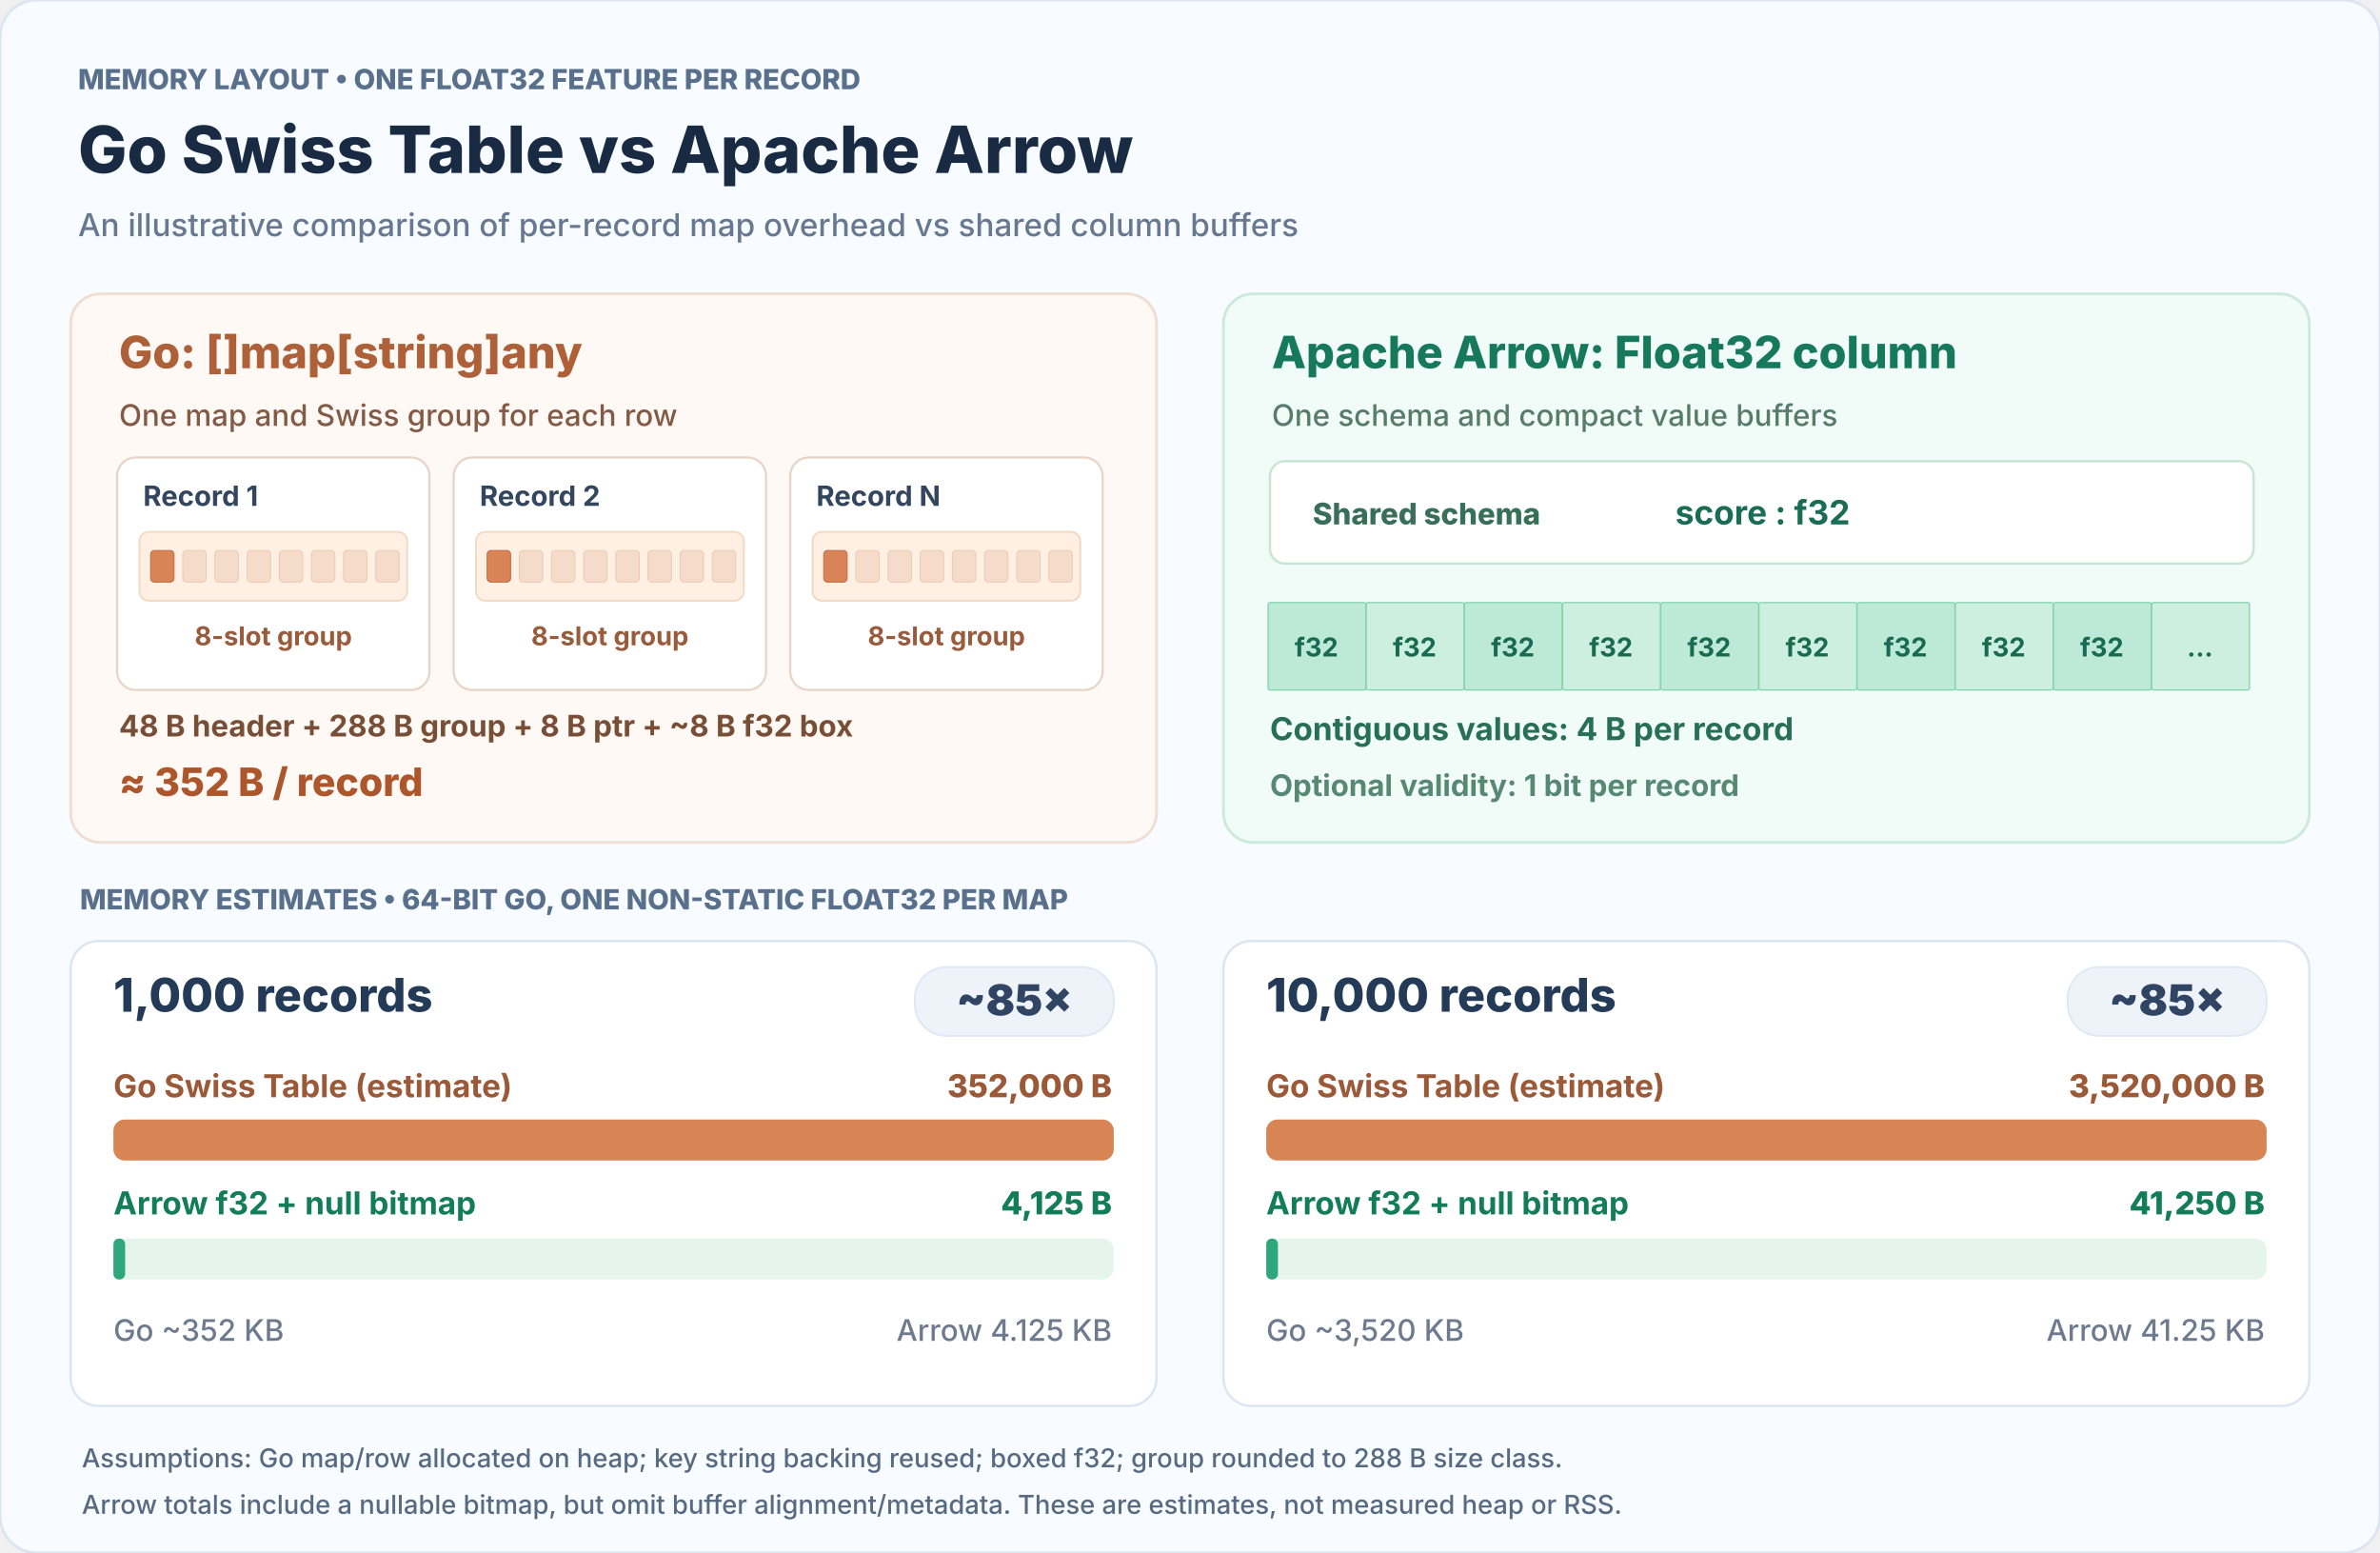
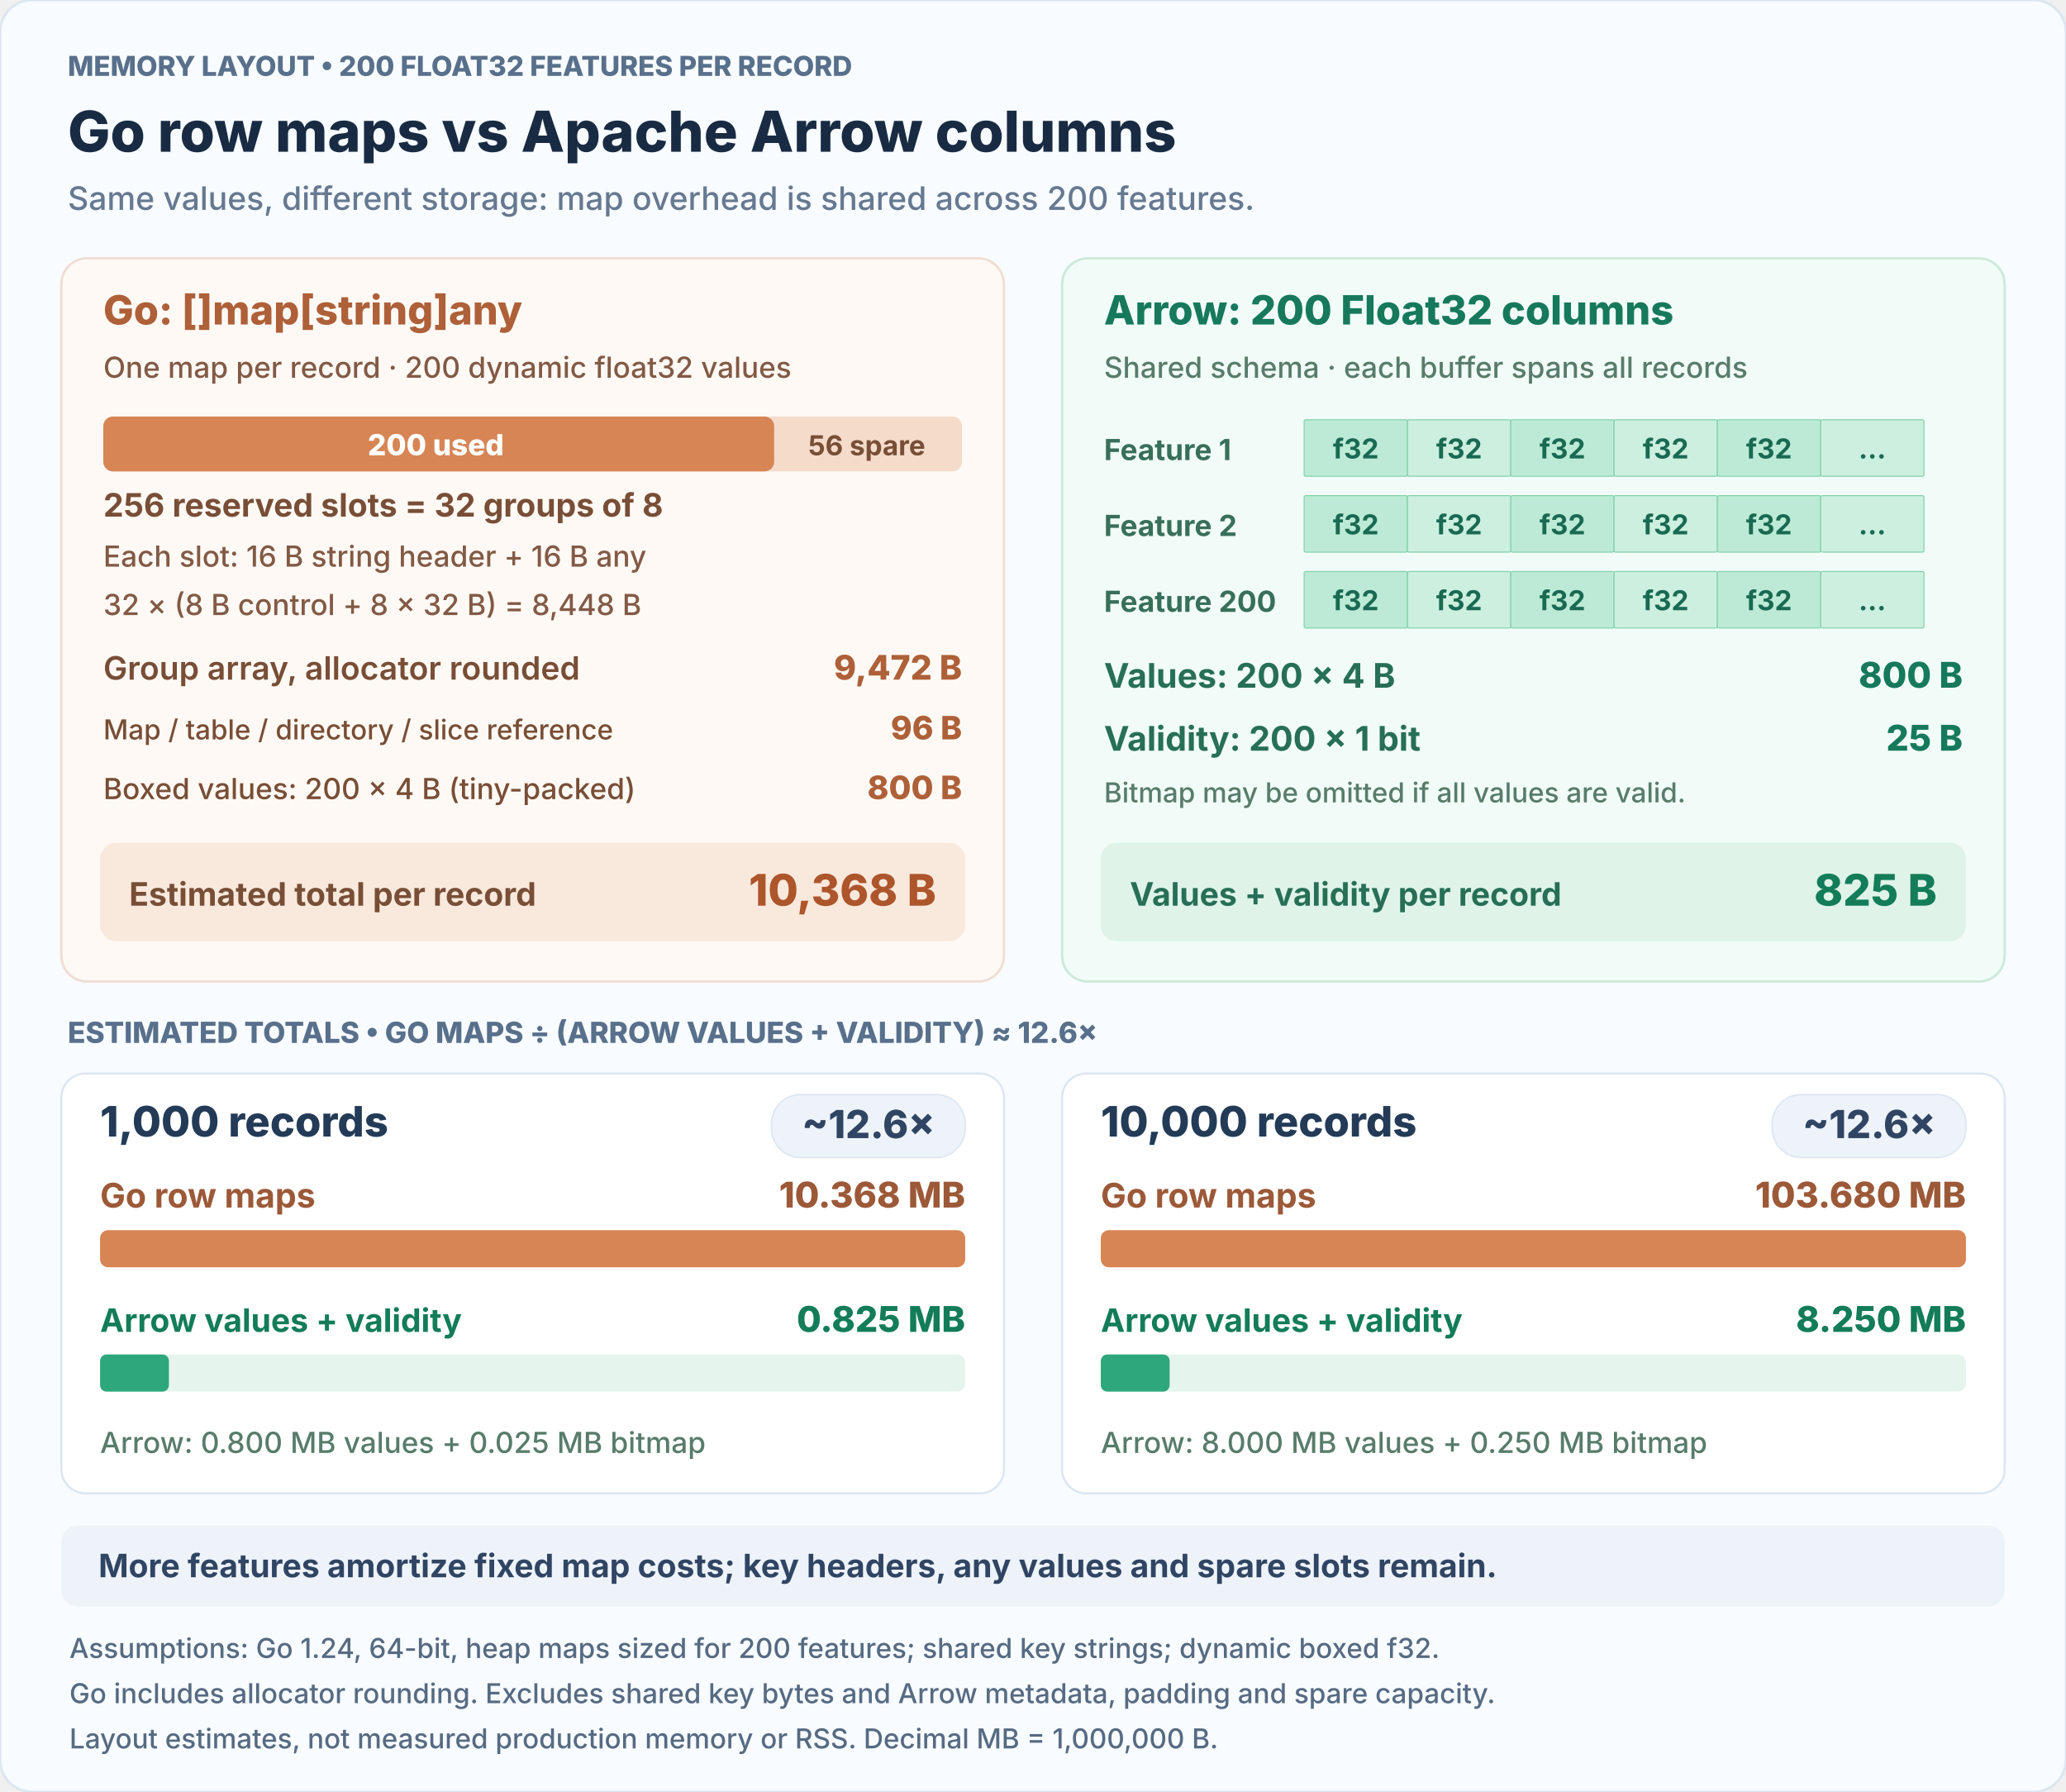
- <svg xmlns="http://www.w3.org/2000/svg" width="1280" height="835" viewBox="0 0 1280 835" role="img" aria-label="Go Swiss Table map per record estimated at 352 bytes, compared with contiguous Apache Arrow float32 4 bytes plus optional bitmap. 1000 rows: Go 352000 bytes, Arrow 4125 bytes; 10000 rows: Go 3520000 bytes, Arrow 41250 bytes, about 85 times less for Arrow under these assumptions.">
-   <rect x="0" y="0" width="1280" height="835" rx="20" fill="#F8FBFF" stroke="#DCE5F0" stroke-width="1.5" />
-   <text x="42" y="48" font-family="Inter,Arial,Helvetica,sans-serif" font-size="15" font-weight="800" fill="#58708B" text-anchor="start">MEMORY LAYOUT  •  ONE FLOAT32 FEATURE PER RECORD</text>
-   <text x="42" y="93" font-family="Inter,Arial,Helvetica,sans-serif" font-size="35" font-weight="800" fill="#192B43" text-anchor="start">Go Swiss Table vs Apache Arrow</text>
-   <text x="42" y="127" font-family="Inter,Arial,Helvetica,sans-serif" font-size="17" font-weight="500" fill="#667991" text-anchor="start">An illustrative comparison of per-record map overhead vs shared column buffers</text>
-   <rect x="38" y="158" width="584" height="295" rx="16" fill="#FFF9F5" stroke="#EFDED3" stroke-width="1.5" />
-   <rect x="658" y="158" width="584" height="295" rx="16" fill="#F1FBF7" stroke="#CCEADB" stroke-width="1.5" />
-   <text x="64" y="198" font-family="Inter,Arial,Helvetica,sans-serif" font-size="24" font-weight="800" fill="#AE6038" text-anchor="start">Go: []map[string]any</text>
-   <text x="684" y="198" font-family="Inter,Arial,Helvetica,sans-serif" font-size="24" font-weight="800" fill="#16795C" text-anchor="start">Apache Arrow: Float32 column</text>
-   <text x="64" y="229" font-family="Inter,Arial,Helvetica,sans-serif" font-size="16" font-weight="500" fill="#825A45" text-anchor="start">One map and Swiss group for each row</text>
-   <text x="684" y="229" font-family="Inter,Arial,Helvetica,sans-serif" font-size="16" font-weight="500" fill="#587C6B" text-anchor="start">One schema and compact value buffers</text>
-   <rect x="63" y="246" width="168" height="125" rx="10" fill="#FFFFFF" stroke="#E9D5C8" stroke-width="1.2" />
-   <text x="77" y="272" font-family="Inter,Arial,Helvetica,sans-serif" font-size="15" font-weight="750" fill="#33465E" text-anchor="start">Record 1</text>
-   <rect x="75" y="286" width="144" height="37" rx="5" fill="#FFF0E3" stroke="#F2D9C2" stroke-width="1" />
-   <rect x="81" y="296" width="12.6" height="17" rx="2" fill="#D88457" stroke="#BD663D" stroke-width="0.5" />
-   <rect x="98.3" y="296" width="12.6" height="17" rx="2" fill="#F4DBCA" stroke="#ECC8AF" stroke-width="0.5" />
-   <rect x="115.6" y="296" width="12.6" height="17" rx="2" fill="#F4DBCA" stroke="#ECC8AF" stroke-width="0.5" />
-   <rect x="132.9" y="296" width="12.6" height="17" rx="2" fill="#F4DBCA" stroke="#ECC8AF" stroke-width="0.5" />
-   <rect x="150.2" y="296" width="12.6" height="17" rx="2" fill="#F4DBCA" stroke="#ECC8AF" stroke-width="0.5" />
-   <rect x="167.5" y="296" width="12.6" height="17" rx="2" fill="#F4DBCA" stroke="#ECC8AF" stroke-width="0.5" />
-   <rect x="184.8" y="296" width="12.6" height="17" rx="2" fill="#F4DBCA" stroke="#ECC8AF" stroke-width="0.5" />
-   <rect x="202.1" y="296" width="12.6" height="17" rx="2" fill="#F4DBCA" stroke="#ECC8AF" stroke-width="0.5" />
-   <text x="147" y="347" font-family="Inter,Arial,Helvetica,sans-serif" font-size="14" font-weight="700" fill="#985C3C" text-anchor="middle">8-slot group</text>
-   <rect x="244" y="246" width="168" height="125" rx="10" fill="#FFFFFF" stroke="#E9D5C8" stroke-width="1.2" />
-   <text x="258" y="272" font-family="Inter,Arial,Helvetica,sans-serif" font-size="15" font-weight="750" fill="#33465E" text-anchor="start">Record 2</text>
-   <rect x="256" y="286" width="144" height="37" rx="5" fill="#FFF0E3" stroke="#F2D9C2" stroke-width="1" />
-   <rect x="262" y="296" width="12.6" height="17" rx="2" fill="#D88457" stroke="#BD663D" stroke-width="0.5" />
-   <rect x="279.3" y="296" width="12.6" height="17" rx="2" fill="#F4DBCA" stroke="#ECC8AF" stroke-width="0.5" />
-   <rect x="296.6" y="296" width="12.6" height="17" rx="2" fill="#F4DBCA" stroke="#ECC8AF" stroke-width="0.5" />
-   <rect x="313.9" y="296" width="12.6" height="17" rx="2" fill="#F4DBCA" stroke="#ECC8AF" stroke-width="0.5" />
-   <rect x="331.2" y="296" width="12.6" height="17" rx="2" fill="#F4DBCA" stroke="#ECC8AF" stroke-width="0.5" />
-   <rect x="348.5" y="296" width="12.6" height="17" rx="2" fill="#F4DBCA" stroke="#ECC8AF" stroke-width="0.5" />
-   <rect x="365.8" y="296" width="12.6" height="17" rx="2" fill="#F4DBCA" stroke="#ECC8AF" stroke-width="0.5" />
-   <rect x="383.1" y="296" width="12.6" height="17" rx="2" fill="#F4DBCA" stroke="#ECC8AF" stroke-width="0.5" />
-   <text x="328" y="347" font-family="Inter,Arial,Helvetica,sans-serif" font-size="14" font-weight="700" fill="#985C3C" text-anchor="middle">8-slot group</text>
-   <rect x="425" y="246" width="168" height="125" rx="10" fill="#FFFFFF" stroke="#E9D5C8" stroke-width="1.2" />
-   <text x="439" y="272" font-family="Inter,Arial,Helvetica,sans-serif" font-size="15" font-weight="750" fill="#33465E" text-anchor="start">Record N</text>
-   <rect x="437" y="286" width="144" height="37" rx="5" fill="#FFF0E3" stroke="#F2D9C2" stroke-width="1" />
-   <rect x="443" y="296" width="12.6" height="17" rx="2" fill="#D88457" stroke="#BD663D" stroke-width="0.5" />
-   <rect x="460.3" y="296" width="12.6" height="17" rx="2" fill="#F4DBCA" stroke="#ECC8AF" stroke-width="0.5" />
-   <rect x="477.6" y="296" width="12.6" height="17" rx="2" fill="#F4DBCA" stroke="#ECC8AF" stroke-width="0.5" />
-   <rect x="494.9" y="296" width="12.6" height="17" rx="2" fill="#F4DBCA" stroke="#ECC8AF" stroke-width="0.5" />
-   <rect x="512.2" y="296" width="12.6" height="17" rx="2" fill="#F4DBCA" stroke="#ECC8AF" stroke-width="0.5" />
-   <rect x="529.5" y="296" width="12.6" height="17" rx="2" fill="#F4DBCA" stroke="#ECC8AF" stroke-width="0.5" />
-   <rect x="546.8" y="296" width="12.6" height="17" rx="2" fill="#F4DBCA" stroke="#ECC8AF" stroke-width="0.5" />
-   <rect x="564.1" y="296" width="12.6" height="17" rx="2" fill="#F4DBCA" stroke="#ECC8AF" stroke-width="0.5" />
-   <text x="509" y="347" font-family="Inter,Arial,Helvetica,sans-serif" font-size="14" font-weight="700" fill="#985C3C" text-anchor="middle">8-slot group</text>
-   <text x="64" y="396" font-family="Inter,Arial,Helvetica,sans-serif" font-size="16" font-weight="700" fill="#784E36" text-anchor="start">48 B header + 288 B group + 8 B ptr + ~8 B f32 box</text>
-   <text x="64" y="428" font-family="Inter,Arial,Helvetica,sans-serif" font-size="21" font-weight="800" fill="#AD552B" text-anchor="start">≈ 352 B / record</text>
-   <rect x="683" y="248" width="529" height="55" rx="8" fill="#FFFFFF" stroke="#C9E5D8" stroke-width="1.3" />
-   <text x="706" y="282" font-family="Inter,Arial,Helvetica,sans-serif" font-size="16" font-weight="800" fill="#386F5B" text-anchor="start">Shared schema</text>
-   <text x="901" y="282" font-family="Inter,Arial,Helvetica,sans-serif" font-size="18" font-weight="750" fill="#186D52" text-anchor="start">score : f32</text>
-   <rect x="682" y="324" width="52.6" height="47" rx="1" fill="#BDEAD6" stroke="#82D2AD" stroke-width="0.65" />
-   <text x="708" y="353" font-family="Inter,Arial,Helvetica,sans-serif" font-size="14" font-weight="750" fill="#196A52" text-anchor="middle">f32</text>
-   <rect x="734.8" y="324" width="52.6" height="47" rx="1" fill="#CDEFE0" stroke="#82D2AD" stroke-width="0.65" />
-   <text x="760.8" y="353" font-family="Inter,Arial,Helvetica,sans-serif" font-size="14" font-weight="750" fill="#196A52" text-anchor="middle">f32</text>
-   <rect x="787.6" y="324" width="52.6" height="47" rx="1" fill="#BDEAD6" stroke="#82D2AD" stroke-width="0.65" />
-   <text x="813.6" y="353" font-family="Inter,Arial,Helvetica,sans-serif" font-size="14" font-weight="750" fill="#196A52" text-anchor="middle">f32</text>
-   <rect x="840.4" y="324" width="52.6" height="47" rx="1" fill="#CDEFE0" stroke="#82D2AD" stroke-width="0.65" />
-   <text x="866.4" y="353" font-family="Inter,Arial,Helvetica,sans-serif" font-size="14" font-weight="750" fill="#196A52" text-anchor="middle">f32</text>
-   <rect x="893.2" y="324" width="52.6" height="47" rx="1" fill="#BDEAD6" stroke="#82D2AD" stroke-width="0.65" />
-   <text x="919.2" y="353" font-family="Inter,Arial,Helvetica,sans-serif" font-size="14" font-weight="750" fill="#196A52" text-anchor="middle">f32</text>
-   <rect x="946" y="324" width="52.6" height="47" rx="1" fill="#CDEFE0" stroke="#82D2AD" stroke-width="0.65" />
-   <text x="972" y="353" font-family="Inter,Arial,Helvetica,sans-serif" font-size="14" font-weight="750" fill="#196A52" text-anchor="middle">f32</text>
-   <rect x="998.8" y="324" width="52.6" height="47" rx="1" fill="#BDEAD6" stroke="#82D2AD" stroke-width="0.65" />
-   <text x="1024.8" y="353" font-family="Inter,Arial,Helvetica,sans-serif" font-size="14" font-weight="750" fill="#196A52" text-anchor="middle">f32</text>
-   <rect x="1051.6" y="324" width="52.6" height="47" rx="1" fill="#CDEFE0" stroke="#82D2AD" stroke-width="0.65" />
-   <text x="1077.6" y="353" font-family="Inter,Arial,Helvetica,sans-serif" font-size="14" font-weight="750" fill="#196A52" text-anchor="middle">f32</text>
-   <rect x="1104.4" y="324" width="52.6" height="47" rx="1" fill="#BDEAD6" stroke="#82D2AD" stroke-width="0.65" />
-   <text x="1130.4" y="353" font-family="Inter,Arial,Helvetica,sans-serif" font-size="14" font-weight="750" fill="#196A52" text-anchor="middle">f32</text>
-   <rect x="1157.2" y="324" width="52.6" height="47" rx="1" fill="#CDEFE0" stroke="#82D2AD" stroke-width="0.65" />
-   <text x="1183.2" y="353" font-family="Inter,Arial,Helvetica,sans-serif" font-size="14" font-weight="750" fill="#196A52" text-anchor="middle">…</text>
-   <text x="683" y="398" font-family="Inter,Arial,Helvetica,sans-serif" font-size="17" font-weight="750" fill="#276F57" text-anchor="start">Contiguous values: 4 B per record</text>
-   <text x="683" y="428" font-family="Inter,Arial,Helvetica,sans-serif" font-size="16" font-weight="650" fill="#568873" text-anchor="start">Optional validity: 1 bit per record</text>
-   <text x="43" y="489" font-family="Inter,Arial,Helvetica,sans-serif" font-size="15" font-weight="800" fill="#58708B" text-anchor="start">MEMORY ESTIMATES  •  64-BIT GO, ONE NON-STATIC FLOAT32 PER MAP</text>
-   <rect x="38" y="506" width="584" height="250" rx="15" fill="#FFFFFF" stroke="#DCE6F2" stroke-width="1.3" />
-   <text x="61" y="544" font-family="Inter,Arial,Helvetica,sans-serif" font-size="25" font-weight="800" fill="#243B57" text-anchor="start">1,000 records</text>
-   <rect x="492" y="520" width="107" height="37" rx="17" fill="#EEF3FA" stroke="#DEE8F3" stroke-width="1" />
-   <text x="545.5" y="546" font-family="Inter,Arial,Helvetica,sans-serif" font-size="23" font-weight="850" fill="#304563" text-anchor="middle">~85×</text>
-   <text x="61" y="590" font-family="Inter,Arial,Helvetica,sans-serif" font-size="17" font-weight="700" fill="#9C5938" text-anchor="start">Go Swiss Table (estimate)</text>
-   <text x="598" y="590" font-family="Inter,Arial,Helvetica,sans-serif" font-size="17" font-weight="800" fill="#9C5938" text-anchor="end">352,000 B</text>
-   <rect x="61" y="602" width="538" height="22" rx="6" fill="#F5E4D8" stroke="none" stroke-width="1" />
-   <rect x="61" y="602" width="538" height="22" rx="6" fill="#D78554" stroke="none" stroke-width="1" />
-   <text x="61" y="653" font-family="Inter,Arial,Helvetica,sans-serif" font-size="17" font-weight="700" fill="#137C59" text-anchor="start">Arrow f32 + null bitmap</text>
-   <text x="598" y="653" font-family="Inter,Arial,Helvetica,sans-serif" font-size="17" font-weight="800" fill="#137C59" text-anchor="end">4,125 B</text>
-   <rect x="61" y="666" width="538" height="22" rx="6" fill="#E5F5EE" stroke="none" stroke-width="1" />
-   <rect x="61" y="666" width="6.305" height="22" rx="3" fill="#2FA77C" stroke="none" stroke-width="1" />
-   <text x="61" y="721" font-family="Inter,Arial,Helvetica,sans-serif" font-size="16" font-weight="550" fill="#6E7B8E" text-anchor="start">Go ~352 KB</text>
-   <text x="598" y="721" font-family="Inter,Arial,Helvetica,sans-serif" font-size="16" font-weight="550" fill="#6E7B8E" text-anchor="end">Arrow 4.125 KB</text>
-   <rect x="658" y="506" width="584" height="250" rx="15" fill="#FFFFFF" stroke="#DCE6F2" stroke-width="1.3" />
-   <text x="681" y="544" font-family="Inter,Arial,Helvetica,sans-serif" font-size="25" font-weight="800" fill="#243B57" text-anchor="start">10,000 records</text>
-   <rect x="1112" y="520" width="107" height="37" rx="17" fill="#EEF3FA" stroke="#DEE8F3" stroke-width="1" />
-   <text x="1165.5" y="546" font-family="Inter,Arial,Helvetica,sans-serif" font-size="23" font-weight="850" fill="#304563" text-anchor="middle">~85×</text>
-   <text x="681" y="590" font-family="Inter,Arial,Helvetica,sans-serif" font-size="17" font-weight="700" fill="#9C5938" text-anchor="start">Go Swiss Table (estimate)</text>
-   <text x="1218" y="590" font-family="Inter,Arial,Helvetica,sans-serif" font-size="17" font-weight="800" fill="#9C5938" text-anchor="end">3,520,000 B</text>
-   <rect x="681" y="602" width="538" height="22" rx="6" fill="#F5E4D8" stroke="none" stroke-width="1" />
-   <rect x="681" y="602" width="538" height="22" rx="6" fill="#D78554" stroke="none" stroke-width="1" />
-   <text x="681" y="653" font-family="Inter,Arial,Helvetica,sans-serif" font-size="17" font-weight="700" fill="#137C59" text-anchor="start">Arrow f32 + null bitmap</text>
-   <text x="1218" y="653" font-family="Inter,Arial,Helvetica,sans-serif" font-size="17" font-weight="800" fill="#137C59" text-anchor="end">41,250 B</text>
-   <rect x="681" y="666" width="538" height="22" rx="6" fill="#E5F5EE" stroke="none" stroke-width="1" />
-   <rect x="681" y="666" width="6.305" height="22" rx="3" fill="#2FA77C" stroke="none" stroke-width="1" />
-   <text x="681" y="721" font-family="Inter,Arial,Helvetica,sans-serif" font-size="16" font-weight="550" fill="#6E7B8E" text-anchor="start">Go ~3,520 KB</text>
-   <text x="1218" y="721" font-family="Inter,Arial,Helvetica,sans-serif" font-size="16" font-weight="550" fill="#6E7B8E" text-anchor="end">Arrow 41.25 KB</text>
-   <text x="44" y="789" font-family="Inter,Arial,Helvetica,sans-serif" font-size="14" font-weight="550" fill="#566B82" text-anchor="start">Assumptions: Go map/row allocated on heap; key string backing reused; boxed f32; group rounded to 288 B size class.</text>
-   <text x="44" y="814" font-family="Inter,Arial,Helvetica,sans-serif" font-size="14" font-weight="550" fill="#566B82" text-anchor="start">Arrow totals include a nullable bitmap, but omit buffer alignment/metadata. These are estimates, not measured heap or RSS.</text>
+ <svg xmlns="http://www.w3.org/2000/svg" width="1280" height="1110" viewBox="0 0 1280 1110" role="img" aria-labelledby="memory-title memory-desc">
+   <rect x="0" y="0" width="1280" height="1110" rx="20" fill="#F8FBFF" stroke="#DCE5F0" stroke-width="1.5" />
+   <text x="42" y="47" font-family="Inter,Arial,Helvetica,sans-serif" font-size="17" font-weight="800" fill="#58708B" text-anchor="start">MEMORY LAYOUT  •  200 FLOAT32 FEATURES PER RECORD</text>
+   <text x="42" y="94" font-family="Inter,Arial,Helvetica,sans-serif" font-size="35" font-weight="800" fill="#192B43" text-anchor="start">Go row maps vs Apache Arrow columns</text>
+   <text x="42" y="130" font-family="Inter,Arial,Helvetica,sans-serif" font-size="20" font-weight="500" fill="#667991" text-anchor="start">Same values, different storage: map overhead is shared across 200 features.</text>
+   <rect x="38" y="160" width="584" height="448" rx="16" fill="#FFF9F5" stroke="#EFDED3" stroke-width="1.5" />
+   <rect x="658" y="160" width="584" height="448" rx="16" fill="#F1FBF7" stroke="#CCEADB" stroke-width="1.5" />
+   <text x="64" y="201" font-family="Inter,Arial,Helvetica,sans-serif" font-size="25" font-weight="800" fill="#AE6038" text-anchor="start">Go: []map[string]any</text>
+   <text x="64" y="234" font-family="Inter,Arial,Helvetica,sans-serif" font-size="18" font-weight="500" fill="#825A45" text-anchor="start">One map per record · 200 dynamic float32 values</text>
+   <rect x="64" y="258" width="532" height="34" rx="6" fill="#F4DBCA" stroke="none" stroke-width="1" />
+   <rect x="64" y="258" width="415.625" height="34" rx="6" fill="#D78554" stroke="none" stroke-width="1" />
+   <text x="270" y="282" font-family="Inter,Arial,Helvetica,sans-serif" font-size="18" font-weight="800" fill="#FFFFFF" text-anchor="middle">200 used</text>
+   <text x="537" y="282" font-family="Inter,Arial,Helvetica,sans-serif" font-size="17" font-weight="700" fill="#784E36" text-anchor="middle">56 spare</text>
+   <text x="64" y="320" font-family="Inter,Arial,Helvetica,sans-serif" font-size="20" font-weight="700" fill="#784E36" text-anchor="start">256 reserved slots = 32 groups of 8</text>
+   <text x="64" y="351" font-family="Inter,Arial,Helvetica,sans-serif" font-size="18" font-weight="500" fill="#825A45" text-anchor="start">Each slot: 16 B string header + 16 B any</text>
+   <text x="64" y="381" font-family="Inter,Arial,Helvetica,sans-serif" font-size="18" font-weight="500" fill="#825A45" text-anchor="start">32 × (8 B control + 8 × 32 B) = 8,448 B</text>
+   <text x="64" y="421" font-family="Inter,Arial,Helvetica,sans-serif" font-size="20" font-weight="600" fill="#784E36" text-anchor="start">Group array, allocator rounded</text>
+   <text x="596" y="421" font-family="Inter,Arial,Helvetica,sans-serif" font-size="21" font-weight="800" fill="#AE6038" text-anchor="end">9,472 B</text>
+   <text x="64" y="458" font-family="Inter,Arial,Helvetica,sans-serif" font-size="17" font-weight="500" fill="#784E36" text-anchor="start">Map / table / directory / slice reference</text>
+   <text x="596" y="458" font-family="Inter,Arial,Helvetica,sans-serif" font-size="20" font-weight="800" fill="#AE6038" text-anchor="end">96 B</text>
+   <text x="64" y="495" font-family="Inter,Arial,Helvetica,sans-serif" font-size="18" font-weight="500" fill="#784E36" text-anchor="start">Boxed values: 200 × 4 B (tiny-packed)</text>
+   <text x="596" y="495" font-family="Inter,Arial,Helvetica,sans-serif" font-size="20" font-weight="800" fill="#AE6038" text-anchor="end">800 B</text>
+   <rect x="62" y="522" width="536" height="61" rx="10" fill="#F9E9DD" stroke="none" stroke-width="1" />
+   <text x="80" y="561" font-family="Inter,Arial,Helvetica,sans-serif" font-size="20" font-weight="700" fill="#784E36" text-anchor="start">Estimated total per record</text>
+   <text x="580" y="561" font-family="Inter,Arial,Helvetica,sans-serif" font-size="27" font-weight="800" fill="#AD552B" text-anchor="end">10,368 B</text>
+   <text x="684" y="201" font-family="Inter,Arial,Helvetica,sans-serif" font-size="25" font-weight="800" fill="#16795C" text-anchor="start">Arrow: 200 Float32 columns</text>
+   <text x="684" y="234" font-family="Inter,Arial,Helvetica,sans-serif" font-size="18" font-weight="500" fill="#587C6B" text-anchor="start">Shared schema · each buffer spans all records</text>
+   <text x="684" y="285" font-family="Inter,Arial,Helvetica,sans-serif" font-size="18" font-weight="700" fill="#386F5B" text-anchor="start">Feature 1</text>
+   <rect x="808" y="260" width="64" height="35" rx="1" fill="#BDEAD6" stroke="#82D2AD" stroke-width="0.65" />
+   <text x="840" y="284" font-family="Inter,Arial,Helvetica,sans-serif" font-size="17" font-weight="650" fill="#196A52" text-anchor="middle">f32</text>
+   <rect x="872" y="260" width="64" height="35" rx="1" fill="#CDEFE0" stroke="#82D2AD" stroke-width="0.65" />
+   <text x="904" y="284" font-family="Inter,Arial,Helvetica,sans-serif" font-size="17" font-weight="650" fill="#196A52" text-anchor="middle">f32</text>
+   <rect x="936" y="260" width="64" height="35" rx="1" fill="#BDEAD6" stroke="#82D2AD" stroke-width="0.65" />
+   <text x="968" y="284" font-family="Inter,Arial,Helvetica,sans-serif" font-size="17" font-weight="650" fill="#196A52" text-anchor="middle">f32</text>
+   <rect x="1000" y="260" width="64" height="35" rx="1" fill="#CDEFE0" stroke="#82D2AD" stroke-width="0.65" />
+   <text x="1032" y="284" font-family="Inter,Arial,Helvetica,sans-serif" font-size="17" font-weight="650" fill="#196A52" text-anchor="middle">f32</text>
+   <rect x="1064" y="260" width="64" height="35" rx="1" fill="#BDEAD6" stroke="#82D2AD" stroke-width="0.65" />
+   <text x="1096" y="284" font-family="Inter,Arial,Helvetica,sans-serif" font-size="17" font-weight="650" fill="#196A52" text-anchor="middle">f32</text>
+   <rect x="1128" y="260" width="64" height="35" rx="1" fill="#CDEFE0" stroke="#82D2AD" stroke-width="0.65" />
+   <text x="1160" y="284" font-family="Inter,Arial,Helvetica,sans-serif" font-size="17" font-weight="650" fill="#196A52" text-anchor="middle">…</text>
+   <text x="684" y="332" font-family="Inter,Arial,Helvetica,sans-serif" font-size="18" font-weight="700" fill="#386F5B" text-anchor="start">Feature 2</text>
+   <rect x="808" y="307" width="64" height="35" rx="1" fill="#BDEAD6" stroke="#82D2AD" stroke-width="0.65" />
+   <text x="840" y="331" font-family="Inter,Arial,Helvetica,sans-serif" font-size="17" font-weight="650" fill="#196A52" text-anchor="middle">f32</text>
+   <rect x="872" y="307" width="64" height="35" rx="1" fill="#CDEFE0" stroke="#82D2AD" stroke-width="0.65" />
+   <text x="904" y="331" font-family="Inter,Arial,Helvetica,sans-serif" font-size="17" font-weight="650" fill="#196A52" text-anchor="middle">f32</text>
+   <rect x="936" y="307" width="64" height="35" rx="1" fill="#BDEAD6" stroke="#82D2AD" stroke-width="0.65" />
+   <text x="968" y="331" font-family="Inter,Arial,Helvetica,sans-serif" font-size="17" font-weight="650" fill="#196A52" text-anchor="middle">f32</text>
+   <rect x="1000" y="307" width="64" height="35" rx="1" fill="#CDEFE0" stroke="#82D2AD" stroke-width="0.65" />
+   <text x="1032" y="331" font-family="Inter,Arial,Helvetica,sans-serif" font-size="17" font-weight="650" fill="#196A52" text-anchor="middle">f32</text>
+   <rect x="1064" y="307" width="64" height="35" rx="1" fill="#BDEAD6" stroke="#82D2AD" stroke-width="0.65" />
+   <text x="1096" y="331" font-family="Inter,Arial,Helvetica,sans-serif" font-size="17" font-weight="650" fill="#196A52" text-anchor="middle">f32</text>
+   <rect x="1128" y="307" width="64" height="35" rx="1" fill="#CDEFE0" stroke="#82D2AD" stroke-width="0.65" />
+   <text x="1160" y="331" font-family="Inter,Arial,Helvetica,sans-serif" font-size="17" font-weight="650" fill="#196A52" text-anchor="middle">…</text>
+   <text x="684" y="379" font-family="Inter,Arial,Helvetica,sans-serif" font-size="18" font-weight="700" fill="#386F5B" text-anchor="start">Feature 200</text>
+   <rect x="808" y="354" width="64" height="35" rx="1" fill="#BDEAD6" stroke="#82D2AD" stroke-width="0.65" />
+   <text x="840" y="378" font-family="Inter,Arial,Helvetica,sans-serif" font-size="17" font-weight="650" fill="#196A52" text-anchor="middle">f32</text>
+   <rect x="872" y="354" width="64" height="35" rx="1" fill="#CDEFE0" stroke="#82D2AD" stroke-width="0.65" />
+   <text x="904" y="378" font-family="Inter,Arial,Helvetica,sans-serif" font-size="17" font-weight="650" fill="#196A52" text-anchor="middle">f32</text>
+   <rect x="936" y="354" width="64" height="35" rx="1" fill="#BDEAD6" stroke="#82D2AD" stroke-width="0.65" />
+   <text x="968" y="378" font-family="Inter,Arial,Helvetica,sans-serif" font-size="17" font-weight="650" fill="#196A52" text-anchor="middle">f32</text>
+   <rect x="1000" y="354" width="64" height="35" rx="1" fill="#CDEFE0" stroke="#82D2AD" stroke-width="0.65" />
+   <text x="1032" y="378" font-family="Inter,Arial,Helvetica,sans-serif" font-size="17" font-weight="650" fill="#196A52" text-anchor="middle">f32</text>
+   <rect x="1064" y="354" width="64" height="35" rx="1" fill="#BDEAD6" stroke="#82D2AD" stroke-width="0.65" />
+   <text x="1096" y="378" font-family="Inter,Arial,Helvetica,sans-serif" font-size="17" font-weight="650" fill="#196A52" text-anchor="middle">f32</text>
+   <rect x="1128" y="354" width="64" height="35" rx="1" fill="#CDEFE0" stroke="#82D2AD" stroke-width="0.65" />
+   <text x="1160" y="378" font-family="Inter,Arial,Helvetica,sans-serif" font-size="17" font-weight="650" fill="#196A52" text-anchor="middle">…</text>
+   <text x="684" y="426" font-family="Inter,Arial,Helvetica,sans-serif" font-size="21" font-weight="650" fill="#276F57" text-anchor="start">Values: 200 × 4 B</text>
+   <text x="1216" y="426" font-family="Inter,Arial,Helvetica,sans-serif" font-size="22" font-weight="800" fill="#16795C" text-anchor="end">800 B</text>
+   <text x="684" y="465" font-family="Inter,Arial,Helvetica,sans-serif" font-size="21" font-weight="650" fill="#276F57" text-anchor="start">Validity: 200 × 1 bit</text>
+   <text x="1216" y="465" font-family="Inter,Arial,Helvetica,sans-serif" font-size="22" font-weight="800" fill="#16795C" text-anchor="end">25 B</text>
+   <text x="684" y="497" font-family="Inter,Arial,Helvetica,sans-serif" font-size="17" font-weight="500" fill="#587C6B" text-anchor="start">Bitmap may be omitted if all values are valid.</text>
+   <rect x="682" y="522" width="536" height="61" rx="10" fill="#DFF3E9" stroke="none" stroke-width="1" />
+   <text x="700" y="561" font-family="Inter,Arial,Helvetica,sans-serif" font-size="20" font-weight="700" fill="#276F57" text-anchor="start">Values + validity per record</text>
+   <text x="1200" y="561" font-family="Inter,Arial,Helvetica,sans-serif" font-size="27" font-weight="800" fill="#137C59" text-anchor="end">825 B</text>
+   <text x="42" y="646" font-family="Inter,Arial,Helvetica,sans-serif" font-size="18" font-weight="800" fill="#58708B" text-anchor="start">ESTIMATED TOTALS  •  GO MAPS ÷ (ARROW VALUES + VALIDITY) ≈ 12.6×</text>
+   <rect x="38" y="665" width="584" height="260" rx="15" fill="#FFFFFF" stroke="#DCE6F2" stroke-width="1.3" />
+   <text x="62" y="704" font-family="Inter,Arial,Helvetica,sans-serif" font-size="26" font-weight="800" fill="#243B57" text-anchor="start">1,000 records</text>
+   <rect x="478" y="678" width="120" height="39" rx="18" fill="#EEF3FA" stroke="#DEE8F3" stroke-width="1" />
+   <text x="538" y="705" font-family="Inter,Arial,Helvetica,sans-serif" font-size="24" font-weight="800" fill="#304563" text-anchor="middle">~12.6×</text>
+   <text x="62" y="748" font-family="Inter,Arial,Helvetica,sans-serif" font-size="21" font-weight="700" fill="#9C5938" text-anchor="start">Go row maps</text>
+   <text x="598" y="748" font-family="Inter,Arial,Helvetica,sans-serif" font-size="22" font-weight="800" fill="#9C5938" text-anchor="end">10.368 MB</text>
+   <rect x="62" y="762" width="536" height="23" rx="5" fill="#D78554" stroke="none" stroke-width="1" />
+   <text x="62" y="825" font-family="Inter,Arial,Helvetica,sans-serif" font-size="20" font-weight="700" fill="#137C59" text-anchor="start">Arrow values + validity</text>
+   <text x="598" y="825" font-family="Inter,Arial,Helvetica,sans-serif" font-size="22" font-weight="800" fill="#137C59" text-anchor="end">0.825 MB</text>
+   <rect x="62" y="839" width="536" height="23" rx="5" fill="#E5F5EE" stroke="none" stroke-width="1" />
+   <rect x="62" y="839" width="42.651" height="23" rx="4" fill="#2FA77C" stroke="none" stroke-width="1" />
+   <text x="62" y="900" font-family="Inter,Arial,Helvetica,sans-serif" font-size="18" font-weight="500" fill="#587C6B" text-anchor="start">Arrow: 0.800 MB values + 0.025 MB bitmap</text>
+   <rect x="658" y="665" width="584" height="260" rx="15" fill="#FFFFFF" stroke="#DCE6F2" stroke-width="1.3" />
+   <text x="682" y="704" font-family="Inter,Arial,Helvetica,sans-serif" font-size="26" font-weight="800" fill="#243B57" text-anchor="start">10,000 records</text>
+   <rect x="1098" y="678" width="120" height="39" rx="18" fill="#EEF3FA" stroke="#DEE8F3" stroke-width="1" />
+   <text x="1158" y="705" font-family="Inter,Arial,Helvetica,sans-serif" font-size="24" font-weight="800" fill="#304563" text-anchor="middle">~12.6×</text>
+   <text x="682" y="748" font-family="Inter,Arial,Helvetica,sans-serif" font-size="21" font-weight="700" fill="#9C5938" text-anchor="start">Go row maps</text>
+   <text x="1218" y="748" font-family="Inter,Arial,Helvetica,sans-serif" font-size="22" font-weight="800" fill="#9C5938" text-anchor="end">103.680 MB</text>
+   <rect x="682" y="762" width="536" height="23" rx="5" fill="#D78554" stroke="none" stroke-width="1" />
+   <text x="682" y="825" font-family="Inter,Arial,Helvetica,sans-serif" font-size="20" font-weight="700" fill="#137C59" text-anchor="start">Arrow values + validity</text>
+   <text x="1218" y="825" font-family="Inter,Arial,Helvetica,sans-serif" font-size="22" font-weight="800" fill="#137C59" text-anchor="end">8.250 MB</text>
+   <rect x="682" y="839" width="536" height="23" rx="5" fill="#E5F5EE" stroke="none" stroke-width="1" />
+   <rect x="682" y="839" width="42.651" height="23" rx="4" fill="#2FA77C" stroke="none" stroke-width="1" />
+   <text x="682" y="900" font-family="Inter,Arial,Helvetica,sans-serif" font-size="18" font-weight="500" fill="#587C6B" text-anchor="start">Arrow: 8.000 MB values + 0.250 MB bitmap</text>
+   <rect x="38" y="945" width="1204" height="50" rx="10" fill="#EEF3FA" stroke="none" stroke-width="1" />
+   <text x="61" y="977" font-family="Inter,Arial,Helvetica,sans-serif" font-size="20" font-weight="650" fill="#304563" text-anchor="start">More features amortize fixed map costs; key headers, any values and spare slots remain.</text>
+   <text x="43" y="1027" font-family="Inter,Arial,Helvetica,sans-serif" font-size="17" font-weight="500" fill="#566B82" text-anchor="start">Assumptions: Go 1.24, 64-bit, heap maps sized for 200 features; shared key strings; dynamic boxed f32.</text>
+   <text x="43" y="1055" font-family="Inter,Arial,Helvetica,sans-serif" font-size="17" font-weight="500" fill="#566B82" text-anchor="start">Go includes allocator rounding. Excludes shared key bytes and Arrow metadata, padding and spare capacity.</text>
+   <text x="43" y="1083" font-family="Inter,Arial,Helvetica,sans-serif" font-size="17" font-weight="500" fill="#566B82" text-anchor="start">Layout estimates, not measured production memory or RSS. Decimal MB = 1,000,000 B.</text>
</svg>
